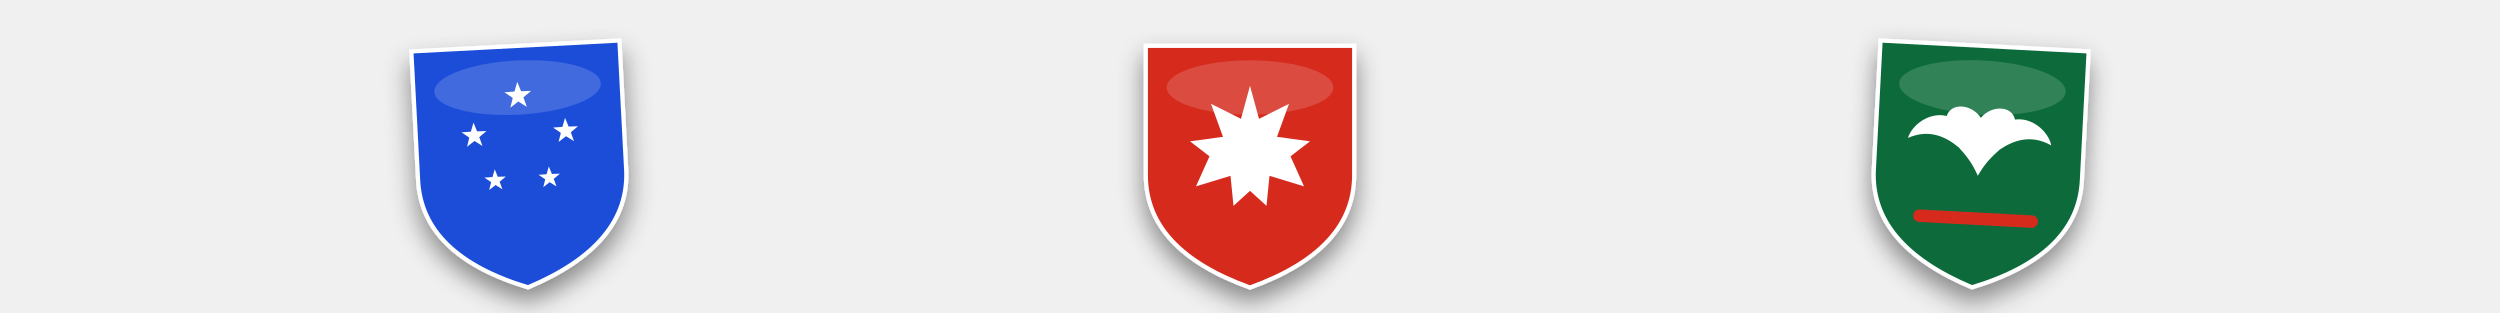
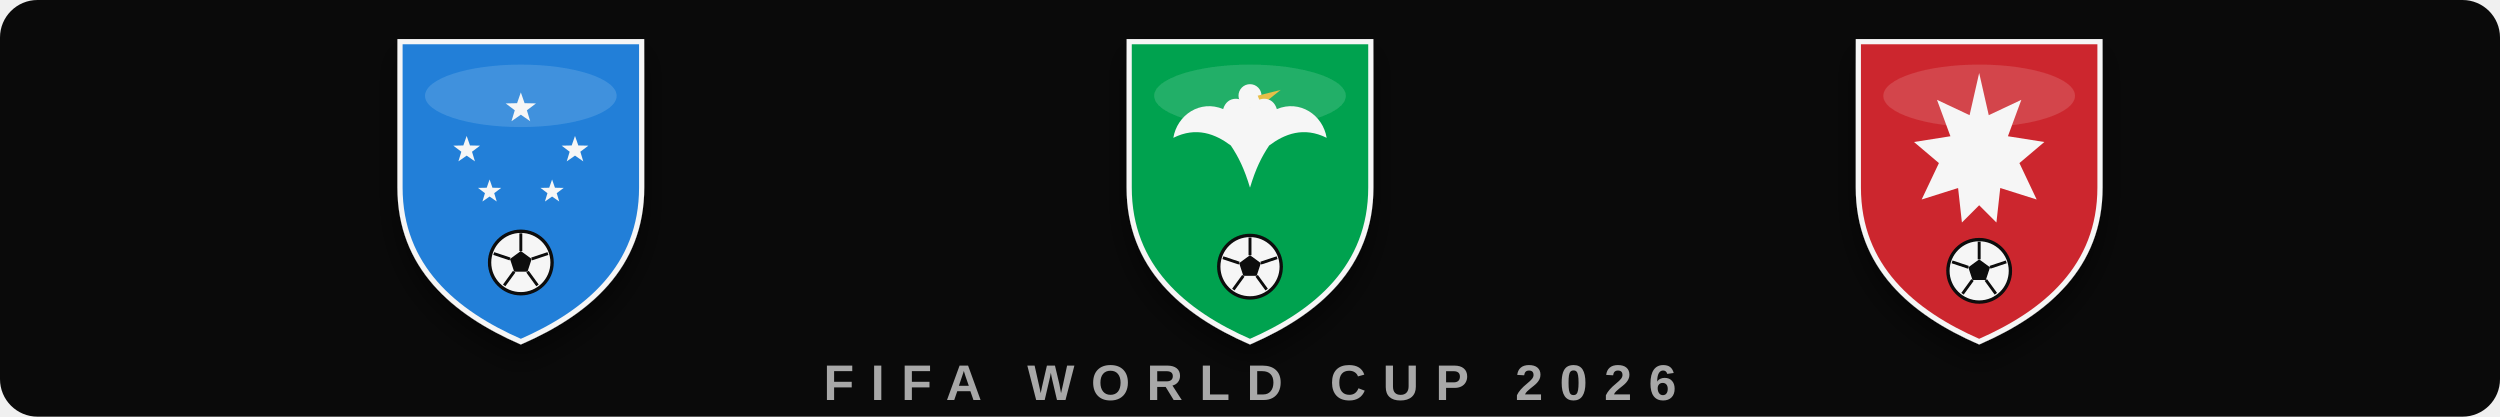
- <svg xmlns="http://www.w3.org/2000/svg" viewBox="0 0 1200 150" width="1200" height="150" fill="none" role="img" aria-label="Host nation shields: United States, Canada, Mexico">
+ <svg xmlns="http://www.w3.org/2000/svg" viewBox="0 0 1200 200" width="1200" height="200" fill="none" role="img" aria-label="Host nations of World Cup 2026: United States, Mexico, Canada">
  <defs>
-     <filter id="sh" x="-40%" y="-40%" width="180%" height="200%">
-       <feDropShadow dx="0" dy="6" stdDeviation="6" flood-color="#000000" flood-opacity="0.45" />
+     <clipPath id="panel2">
+       <rect width="1200" height="200" rx="18" />
+     </clipPath>
+     <filter id="drop" x="-40%" y="-40%" width="180%" height="200%">
+       <feDropShadow dx="0" dy="7" stdDeviation="7" flood-color="#000000" flood-opacity="0.5" />
    </filter>
-     <path id="shield" d="M-50,-50 L50,-50 L50,12 Q50,48 0,66 Q-50,48 -50,12 Z" />
+     <path id="shield" d="M-58,-66 L58,-66 L58,4 C58,42 32,64 0,78 C-32,64 -58,42 -58,4 Z" />
    <path id="star" d="M0,-9 2.12,-2.91 8.56,-2.78 3.42,1.11 5.29,7.28 0,3.6 -5.29,7.28 -3.42,1.11 -8.56,-2.78 -2.12,-2.91 Z" />
+     <g id="ball">
+       <circle r="15" fill="#f6f6f6" stroke="#0a0a0a" stroke-width="1.6" />
+       <polygon points="0,-5.5 5.2,-1.7 3.2,4.4 -3.2,4.4 -5.2,-1.7" fill="#0a0a0a" />
+       <g stroke="#0a0a0a" stroke-width="1.4">
+         <line x1="0" y1="-5.5" x2="0" y2="-14" />
+         <line x1="5.2" y1="-1.7" x2="13" y2="-4.3" />
+         <line x1="3.2" y1="4.4" x2="8" y2="11" />
+         <line x1="-3.2" y1="4.4" x2="-8" y2="11" />
+         <line x1="-5.2" y1="-1.7" x2="-13" y2="-4.3" />
+       </g>
+     </g>
  </defs>
-   <g transform="translate(250 72) rotate(-3)" filter="url(#sh)">
-     <use href="#shield" fill="#1d4ed8" stroke="#ffffff" stroke-width="2" />
-     <ellipse cx="0" cy="-30" rx="40" ry="13" fill="#ffffff" opacity="0.16" />
-     <g fill="#ffffff">
-       <use href="#star" transform="translate(0 -26) scale(0.75)" />
-       <use href="#star" transform="translate(-22 -8) scale(0.7)" />
-       <use href="#star" transform="translate(22 -8) scale(0.7)" />
-       <use href="#star" transform="translate(-13 14) scale(0.6)" />
-       <use href="#star" transform="translate(13 14) scale(0.6)" />
+   <g clip-path="url(#panel2)">
+     <rect width="1200" height="200" fill="#0a0a0a" />
+     <g transform="translate(250 86)" filter="url(#drop)">
+       <g>
+         <use href="#shield" fill="#217fd8" stroke="#f6f6f6" stroke-width="2.5" />
+         <ellipse cx="0" cy="-40" rx="46" ry="15" fill="#ffffff" opacity="0.14" />
+         <g fill="#f6f6f6">
+           <use href="#star" transform="translate(0 -34) scale(0.85)" />
+           <use href="#star" transform="translate(-26 -14) scale(0.75)" />
+           <use href="#star" transform="translate(26 -14) scale(0.75)" />
+           <use href="#star" transform="translate(-15 6) scale(0.65)" />
+           <use href="#star" transform="translate(15 6) scale(0.65)" />
+         </g>
+         <use href="#ball" transform="translate(0 40)" />
+         <animateTransform attributeName="transform" type="rotate" values="-5;5;-5" dur="3.4s" begin="0s" calcMode="spline" keyTimes="0;0.5;1" keySplines="0.4 0 0.2 1;0.4 0 0.2 1" repeatCount="indefinite" />
+       </g>
    </g>
-     <animateTransform attributeName="transform" additive="sum" type="translate" values="0 0;0 -5;0 0" dur="3s" begin="0s" repeatCount="indefinite" />
-   </g>
-   <g transform="translate(600 72)" filter="url(#sh)">
-     <use href="#shield" fill="#d52b1e" stroke="#ffffff" stroke-width="2" />
-     <ellipse cx="0" cy="-30" rx="40" ry="13" fill="#ffffff" opacity="0.16" />
-     <path transform="translate(0 -2) scale(0.72)" fill="#ffffff" d="M0,-40 6,-18 26,-28 18,-6 40,-3 27,7 36,27 13,20 11,40 0,30 -11,40 -13,20 -36,27 -27,7 -40,-3 -18,-6 -26,-28 -6,-18 Z" />
-     <animateTransform attributeName="transform" additive="sum" type="translate" values="0 0;0 -5;0 0" dur="3s" begin="0.6s" repeatCount="indefinite" />
-   </g>
-   <g transform="translate(950 72) rotate(3)" filter="url(#sh)">
-     <use href="#shield" fill="#0b6b3a" stroke="#ffffff" stroke-width="2" />
-     <ellipse cx="0" cy="-30" rx="40" ry="13" fill="#ffffff" opacity="0.16" />
-     <path transform="translate(0 -4) scale(0.82)" fill="#ffffff" d="M0,-14 C-6,-22 -18,-22 -20,-14 C-30,-16 -40,-8 -42,0 C-30,-6 -20,-2 -12,4 C-8,8 -4,12 0,20 C4,12 8,8 12,4 C20,-2 30,-6 42,0 C40,-8 30,-16 20,-14 C18,-22 6,-22 0,-14 Z" />
-     <rect x="-30" y="30" width="60" height="6" rx="3" fill="#d52b1e" />
-     <animateTransform attributeName="transform" additive="sum" type="translate" values="0 0;0 -5;0 0" dur="3s" begin="1.2s" repeatCount="indefinite" />
+     <g transform="translate(600 86)" filter="url(#drop)">
+       <g>
+         <use href="#shield" fill="#00a24f" stroke="#f6f6f6" stroke-width="2.5" />
+         <ellipse cx="0" cy="-40" rx="46" ry="15" fill="#ffffff" opacity="0.14" />
+         <g fill="#f6f6f6" transform="translate(0 -18) scale(0.92)">
+           <circle cx="0" cy="-24" r="6" />
+           <polygon points="4,-24 16,-27 6,-19" fill="#e7bf4a" />
+           <path d="M0,-18 C-4,-24 -12,-24 -14,-17 C-26,-22 -38,-14 -40,-2 C-28,-8 -18,-4 -10,2 C-6,8 -3,14 0,24 C3,14 6,8 10,2 C18,-4 28,-8 40,-2 C38,-14 26,-22 14,-17 C12,-24 4,-24 0,-18 Z" />
+         </g>
+         <use href="#ball" transform="translate(0 42)" />
+         <animateTransform attributeName="transform" type="rotate" values="-5;5;-5" dur="3.4s" begin="0.55s" calcMode="spline" keyTimes="0;0.5;1" keySplines="0.4 0 0.2 1;0.4 0 0.2 1" repeatCount="indefinite" />
+       </g>
+     </g>
+     <g transform="translate(950 86)" filter="url(#drop)">
+       <g>
+         <use href="#shield" fill="#cc272e" stroke="#f6f6f6" stroke-width="2.5" />
+         <ellipse cx="0" cy="-40" rx="46" ry="15" fill="#ffffff" opacity="0.14" />
+         <path fill="#f6f6f6" transform="translate(0 -16) scale(0.92)" d="M0,-38 L5,-16 L22,-24 L15,-5 L34,-2 L21,9 L30,28 L11,22 L9,40 L0,31 L-9,40 L-11,22 L-30,28 L-21,9 L-34,-2 L-15,-5 L-22,-24 L-5,-16 Z" />
+         <use href="#ball" transform="translate(0 44)" />
+         <animateTransform attributeName="transform" type="rotate" values="-5;5;-5" dur="3.4s" begin="1.1s" calcMode="spline" keyTimes="0;0.5;1" keySplines="0.4 0 0.2 1;0.4 0 0.2 1" repeatCount="indefinite" />
+       </g>
+     </g>
+     <text x="600" y="192" font-family="'Barlow Condensed','Arial Narrow',Arial,sans-serif" font-weight="700" font-size="24" letter-spacing="8" text-anchor="middle" fill="#a8a8a8">FIFA WORLD CUP 2026</text>
  </g>
</svg>
